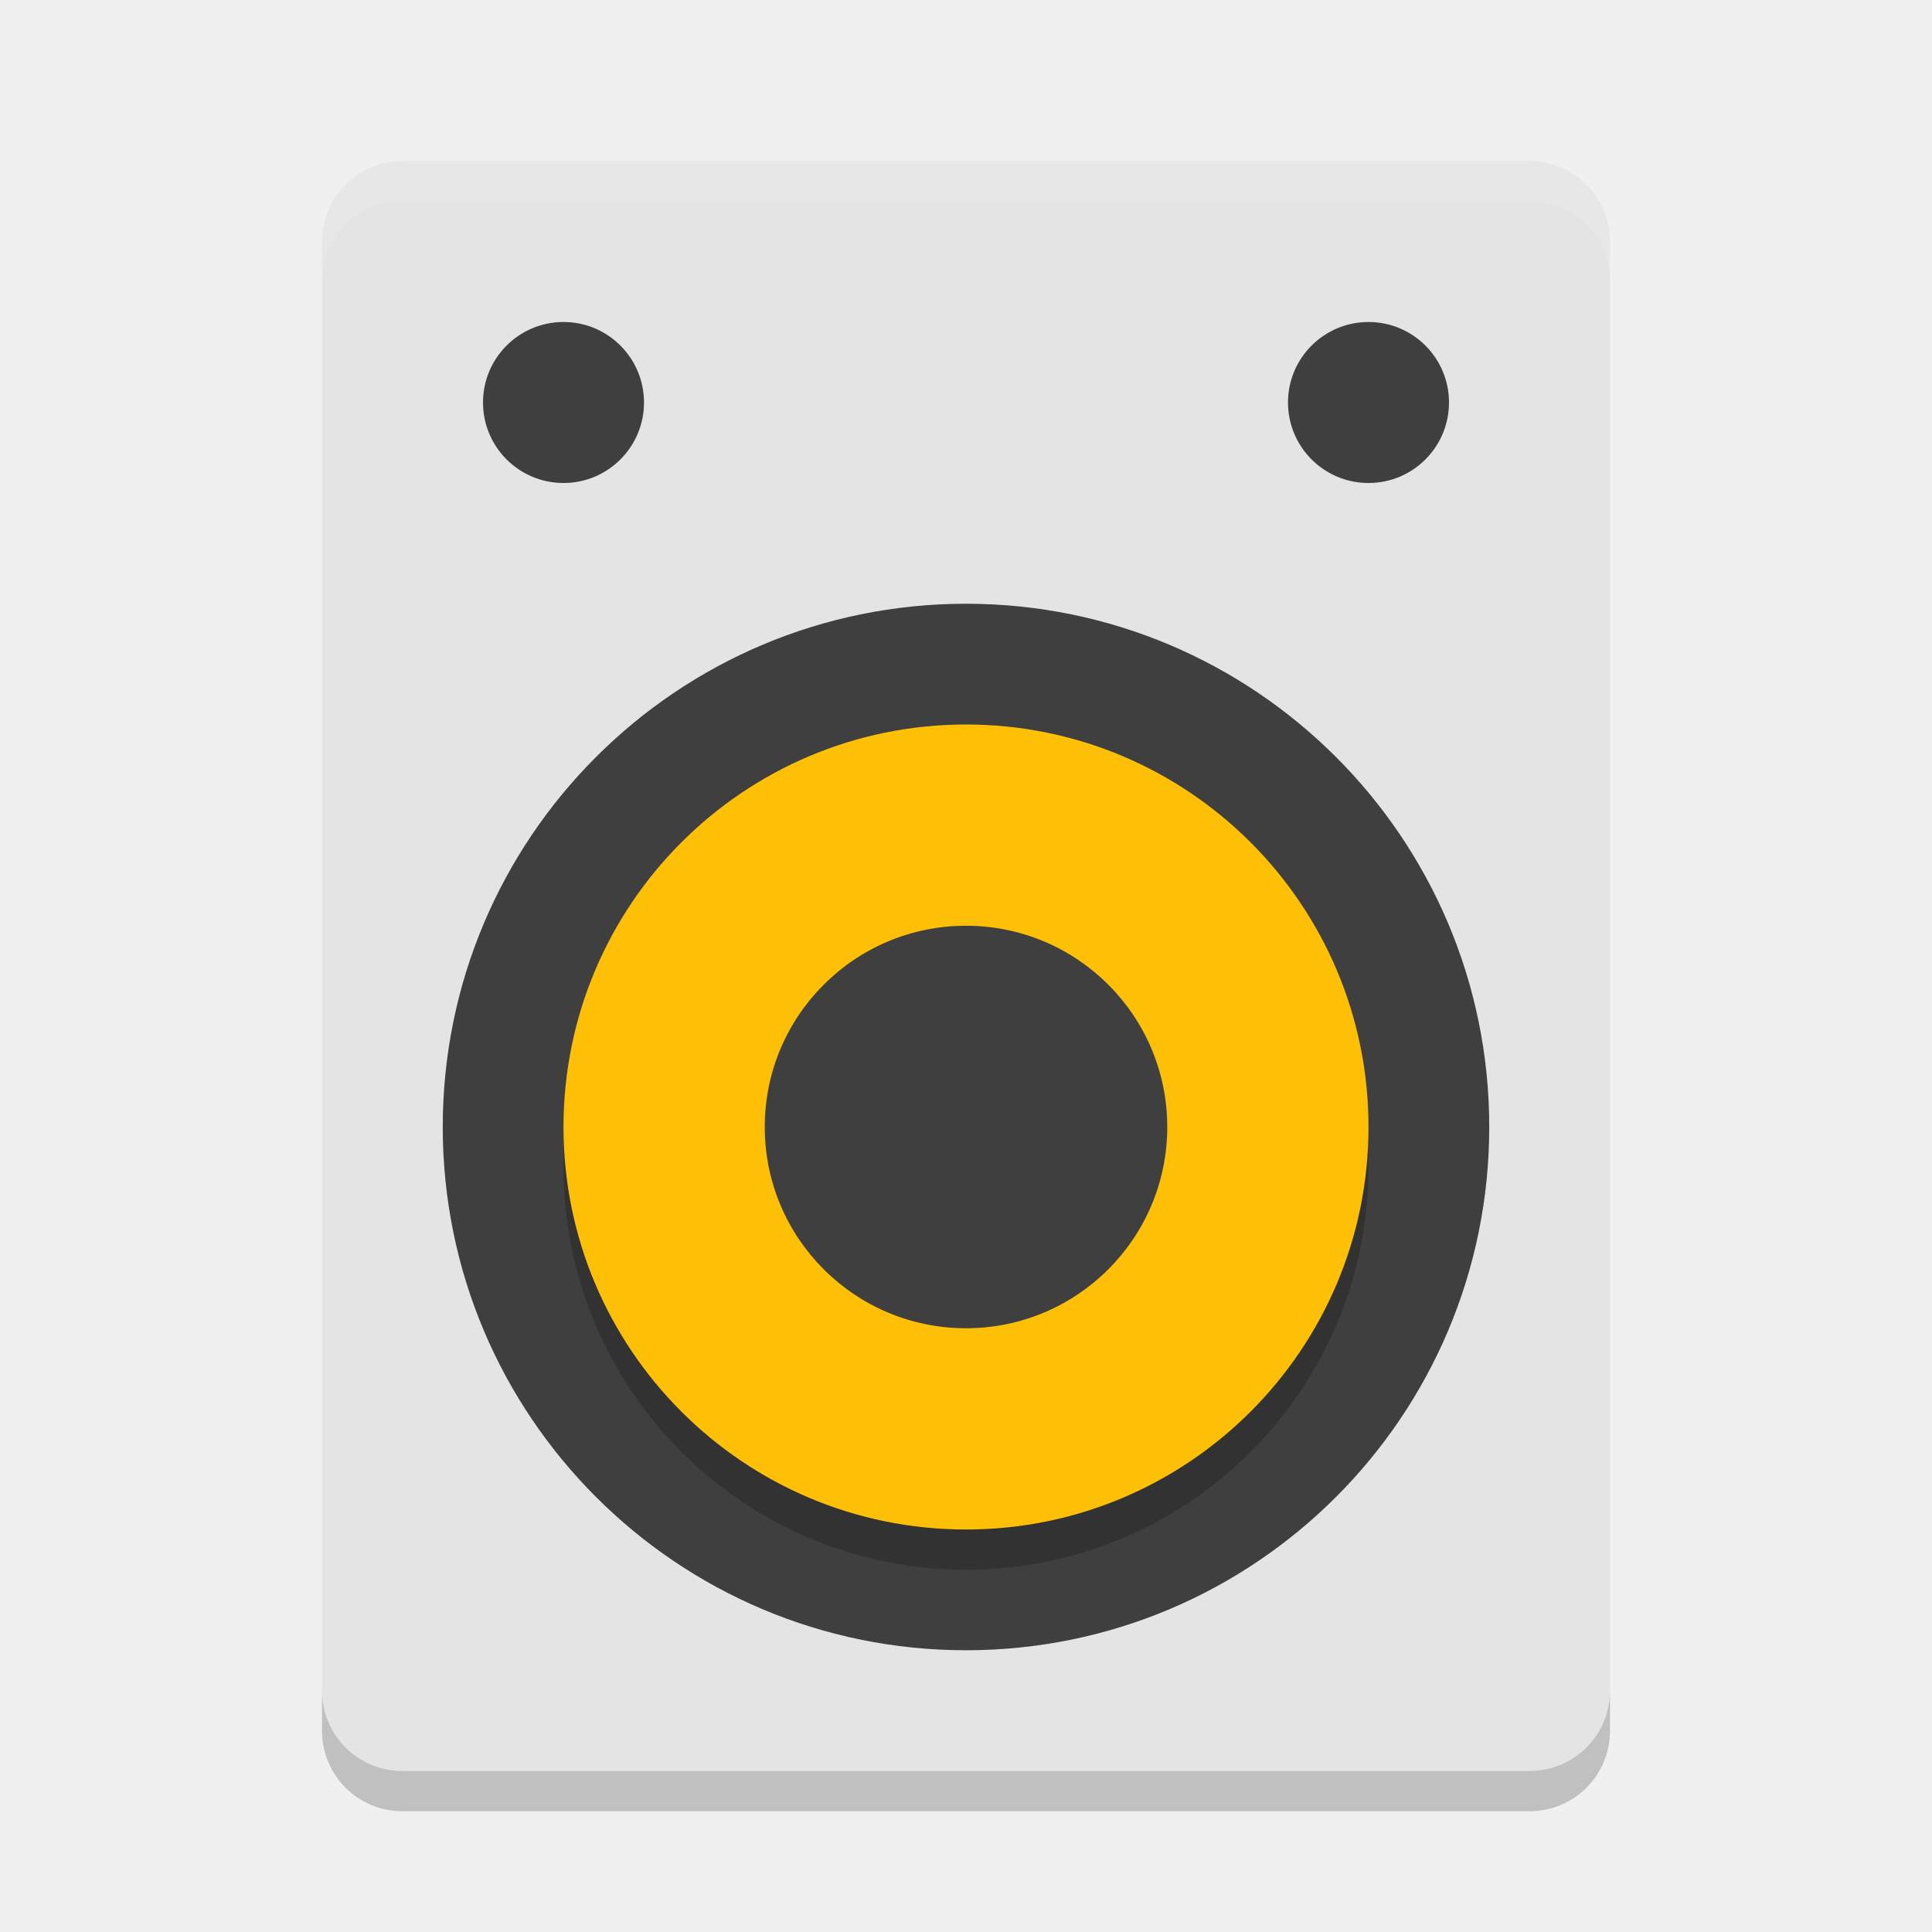
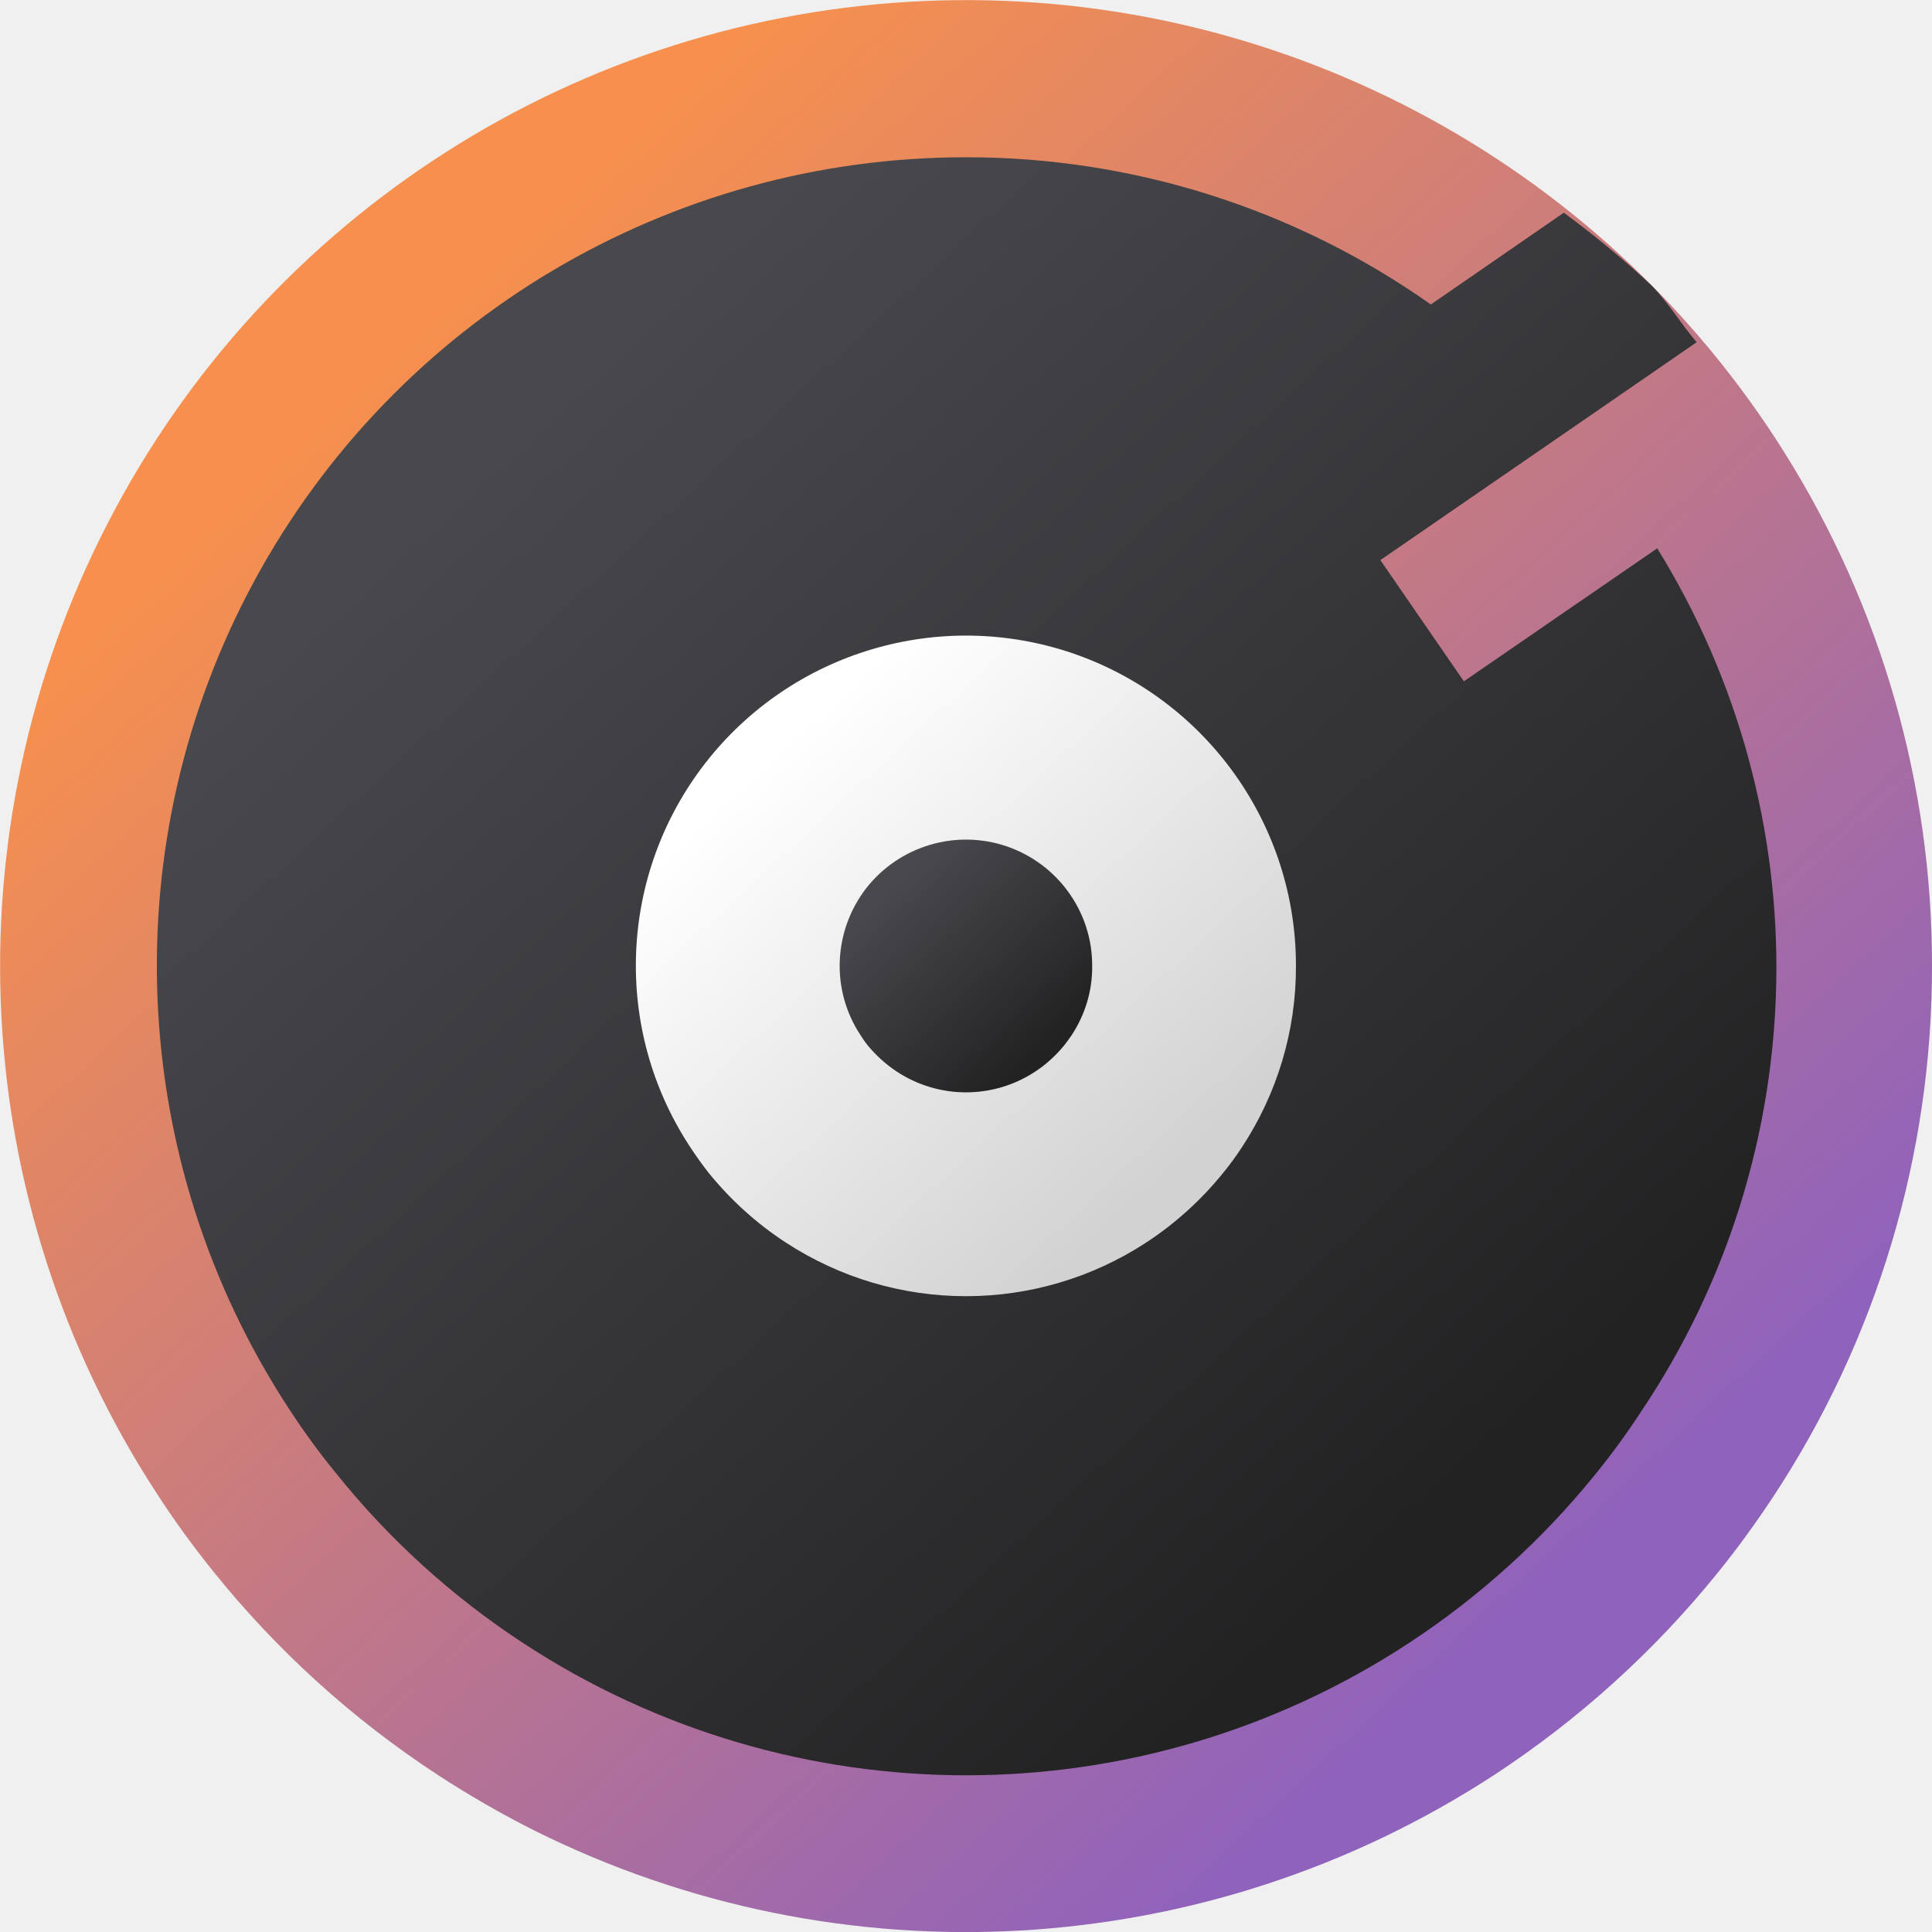
- <svg xmlns="http://www.w3.org/2000/svg" width="48" height="48" version="1">
-   <rect fill="#e4e4e4" width="32" height="40" x="-40" y="4" rx="2" ry="2" transform="scale(-1,1)" />
-   <circle fill="#3f3f3f" cx="-28" cy="24" r="13" transform="rotate(-90)" />
-   <circle style="opacity:0.2" cx="-29" cy="-24" r="10" transform="matrix(0,-1,-1,0,0,0)" />
-   <circle style="fill:#fec006" cx="-28" cy="-24" r="10" transform="matrix(0,-1,-1,0,0,0)" />
-   <circle fill="#3f3f3f" cx="-28" cy="-24" r="5" transform="matrix(0,-1,-1,0,0,0)" />
-   <circle style="fill:#3f3f3f" cx="10" cy="-14" r="2" transform="rotate(90)" />
-   <circle style="fill:#3f3f3f" cx="10" cy="-34" r="2" transform="rotate(90)" />
-   <path opacity=".2" d="m8 42v1c0 1.108 0.892 2 2 2h28c1.108 0 2-0.892 2-2v-1c0 1.108-0.892 2-2 2h-28c-1.108 0-2-0.892-2-2z" />
-   <path fill="#fff" opacity=".1" d="m10 4c-1.108 0-2 0.892-2 2v1c0-1.108 0.892-2 2-2h28c1.108 0 2 0.892 2 2v-1c0-1.108-0.892-2-2-2h-28z" />
+ <svg xmlns="http://www.w3.org/2000/svg" width="32px" height="32px" viewBox="0 0 32 32" version="1.1">
+   <defs>
+     <linearGradient id="linear0" gradientUnits="userSpaceOnUse" x1="-59.866" y1="41.158" x2="-64.462" y2="46.142" gradientTransform="matrix(4.1232,0,0,-4.1232,272.401,196.073)">
+       <stop offset="0" style="stop-color:rgb(56.078%,38.431%,73.725%);stop-opacity:1;" />
+       <stop offset="1" style="stop-color:rgb(96.863%,56.471%,30.588%);stop-opacity:1;" />
+     </linearGradient>
+     <linearGradient id="linear1" gradientUnits="userSpaceOnUse" x1="-60.39" y1="42.215" x2="-64.986" y2="47.198" gradientTransform="matrix(3.4523,0,0,-3.4523,233.4455,169.5424)">
+       <stop offset="0" style="stop-color:rgb(13.725%,13.333%,13.725%);stop-opacity:1;" />
+       <stop offset="1" style="stop-color:rgb(28.627%,28.235%,30.196%);stop-opacity:1;" />
+     </linearGradient>
+     <linearGradient id="linear2" gradientUnits="userSpaceOnUse" x1="-67.811" y1="49.103" x2="-72.406" y2="54.087" gradientTransform="matrix(1.4087,0,0,-1.4087,114.7886,88.7112)">
+       <stop offset="0" style="stop-color:rgb(82.353%,82.353%,82.353%);stop-opacity:1;" />
+       <stop offset="1" style="stop-color:rgb(100%,100%,100%);stop-opacity:1;" />
+     </linearGradient>
+     <linearGradient id="linear3" gradientUnits="userSpaceOnUse" x1="-87.286" y1="68.579" x2="-91.881" y2="73.562" gradientTransform="matrix(0.5389,0,0,-0.5389,64.2905,54.3144)">
+       <stop offset="0" style="stop-color:rgb(13.725%,13.333%,13.725%);stop-opacity:1;" />
+       <stop offset="1" style="stop-color:rgb(28.627%,28.235%,30.196%);stop-opacity:1;" />
+     </linearGradient>
+   </defs>
+   <g id="surface1">
+     <path style=" stroke:none;fill-rule:nonzero;fill:url(#linear0);" d="M 32 16 C 32.004 19.129 31.086 22.191 29.363 24.801 C 29.074 25.238 28.77 25.656 28.441 26.062 C 27.391 27.359 26.145 28.484 24.75 29.398 C 19.988 32.504 13.941 32.855 8.852 30.32 C 8.301 30.043 7.766 29.734 7.25 29.398 C 5.836 28.473 4.574 27.328 3.52 26.012 C 3.191 25.602 2.883 25.18 2.598 24.738 C -0.543 19.922 -0.855 13.793 1.777 8.68 C 4.406 3.566 9.578 0.262 15.324 0.016 C 21.07 -0.227 26.504 2.629 29.559 7.5 C 31.156 10.047 32.004 12.992 32 16 Z M 32 16 " />
+     <path style=" stroke:none;fill-rule:nonzero;fill:url(#linear1);" d="M 16 2.605 C 11.082 2.602 6.559 5.293 4.215 9.617 C 1.871 13.941 2.09 19.203 4.777 23.32 C 5.016 23.688 5.273 24.043 5.551 24.383 C 6.434 25.488 7.488 26.445 8.672 27.219 C 13.125 30.133 18.879 30.133 23.328 27.219 C 24.496 26.453 25.539 25.512 26.418 24.426 C 26.691 24.09 26.949 23.738 27.188 23.371 C 30.07 19.07 30.172 13.484 27.449 9.082 L 24.246 11.285 L 22.863 9.277 L 25.965 7.141 L 28.102 5.668 C 27.84 5.363 27.633 5.008 27.348 4.723 C 26.891 4.293 26.406 3.895 25.902 3.523 L 23.699 5.043 C 21.445 3.453 18.758 2.602 16 2.605 Z M 16 2.605 " />
+     <path style=" stroke:none;fill-rule:nonzero;fill:url(#linear2);" d="M 21.465 16 C 21.469 17.07 21.156 18.113 20.566 19.008 C 20.469 19.156 20.363 19.301 20.25 19.438 C 19.891 19.879 19.465 20.266 18.988 20.578 C 17.172 21.766 14.828 21.766 13.012 20.578 C 12.527 20.262 12.098 19.871 11.734 19.422 C 11.625 19.281 11.52 19.137 11.422 18.984 C 10.145 17.031 10.25 14.48 11.684 12.637 C 13.121 10.793 15.566 10.066 17.777 10.824 C 19.984 11.586 21.469 13.664 21.465 16 Z M 21.465 16 " />
+     <path style=" stroke:none;fill-rule:nonzero;fill:url(#linear3);" d="M 18.09 16 C 18.094 16.41 17.973 16.809 17.746 17.152 C 17.707 17.207 17.668 17.262 17.625 17.316 C 17.488 17.484 17.324 17.633 17.145 17.75 C 16.449 18.207 15.551 18.207 14.855 17.75 C 14.672 17.629 14.508 17.48 14.367 17.309 C 14.324 17.254 14.285 17.199 14.25 17.141 C 13.758 16.395 13.801 15.418 14.348 14.711 C 14.898 14.008 15.836 13.73 16.68 14.02 C 17.523 14.312 18.094 15.105 18.09 16 Z M 18.09 16 " />
+   </g>
</svg>
